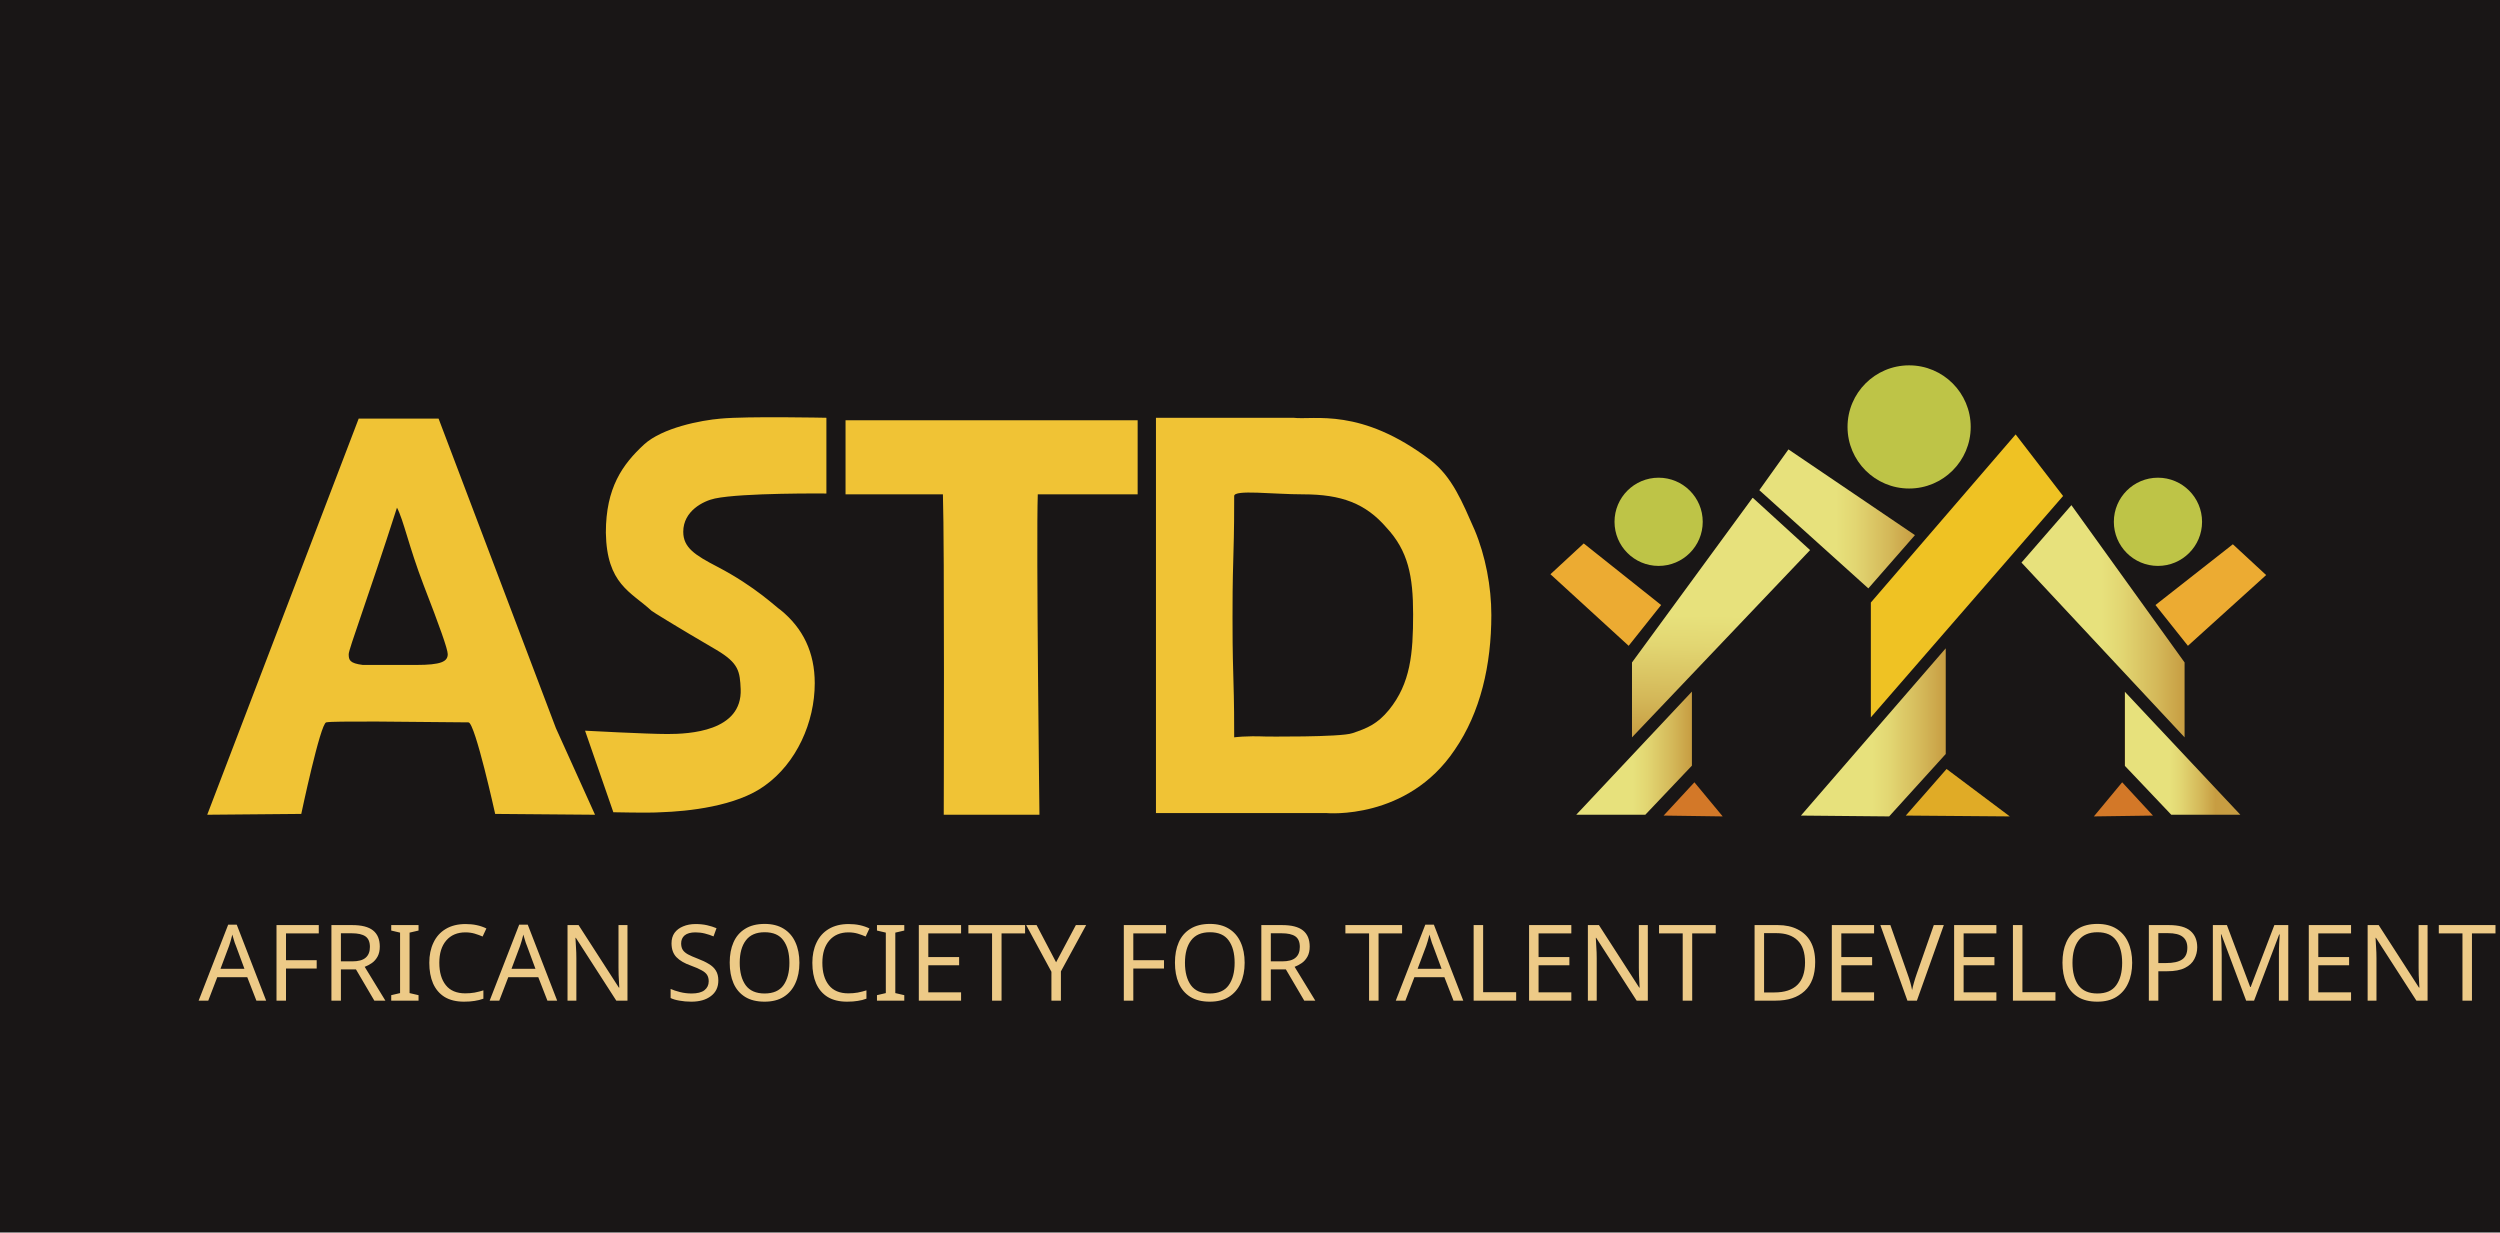
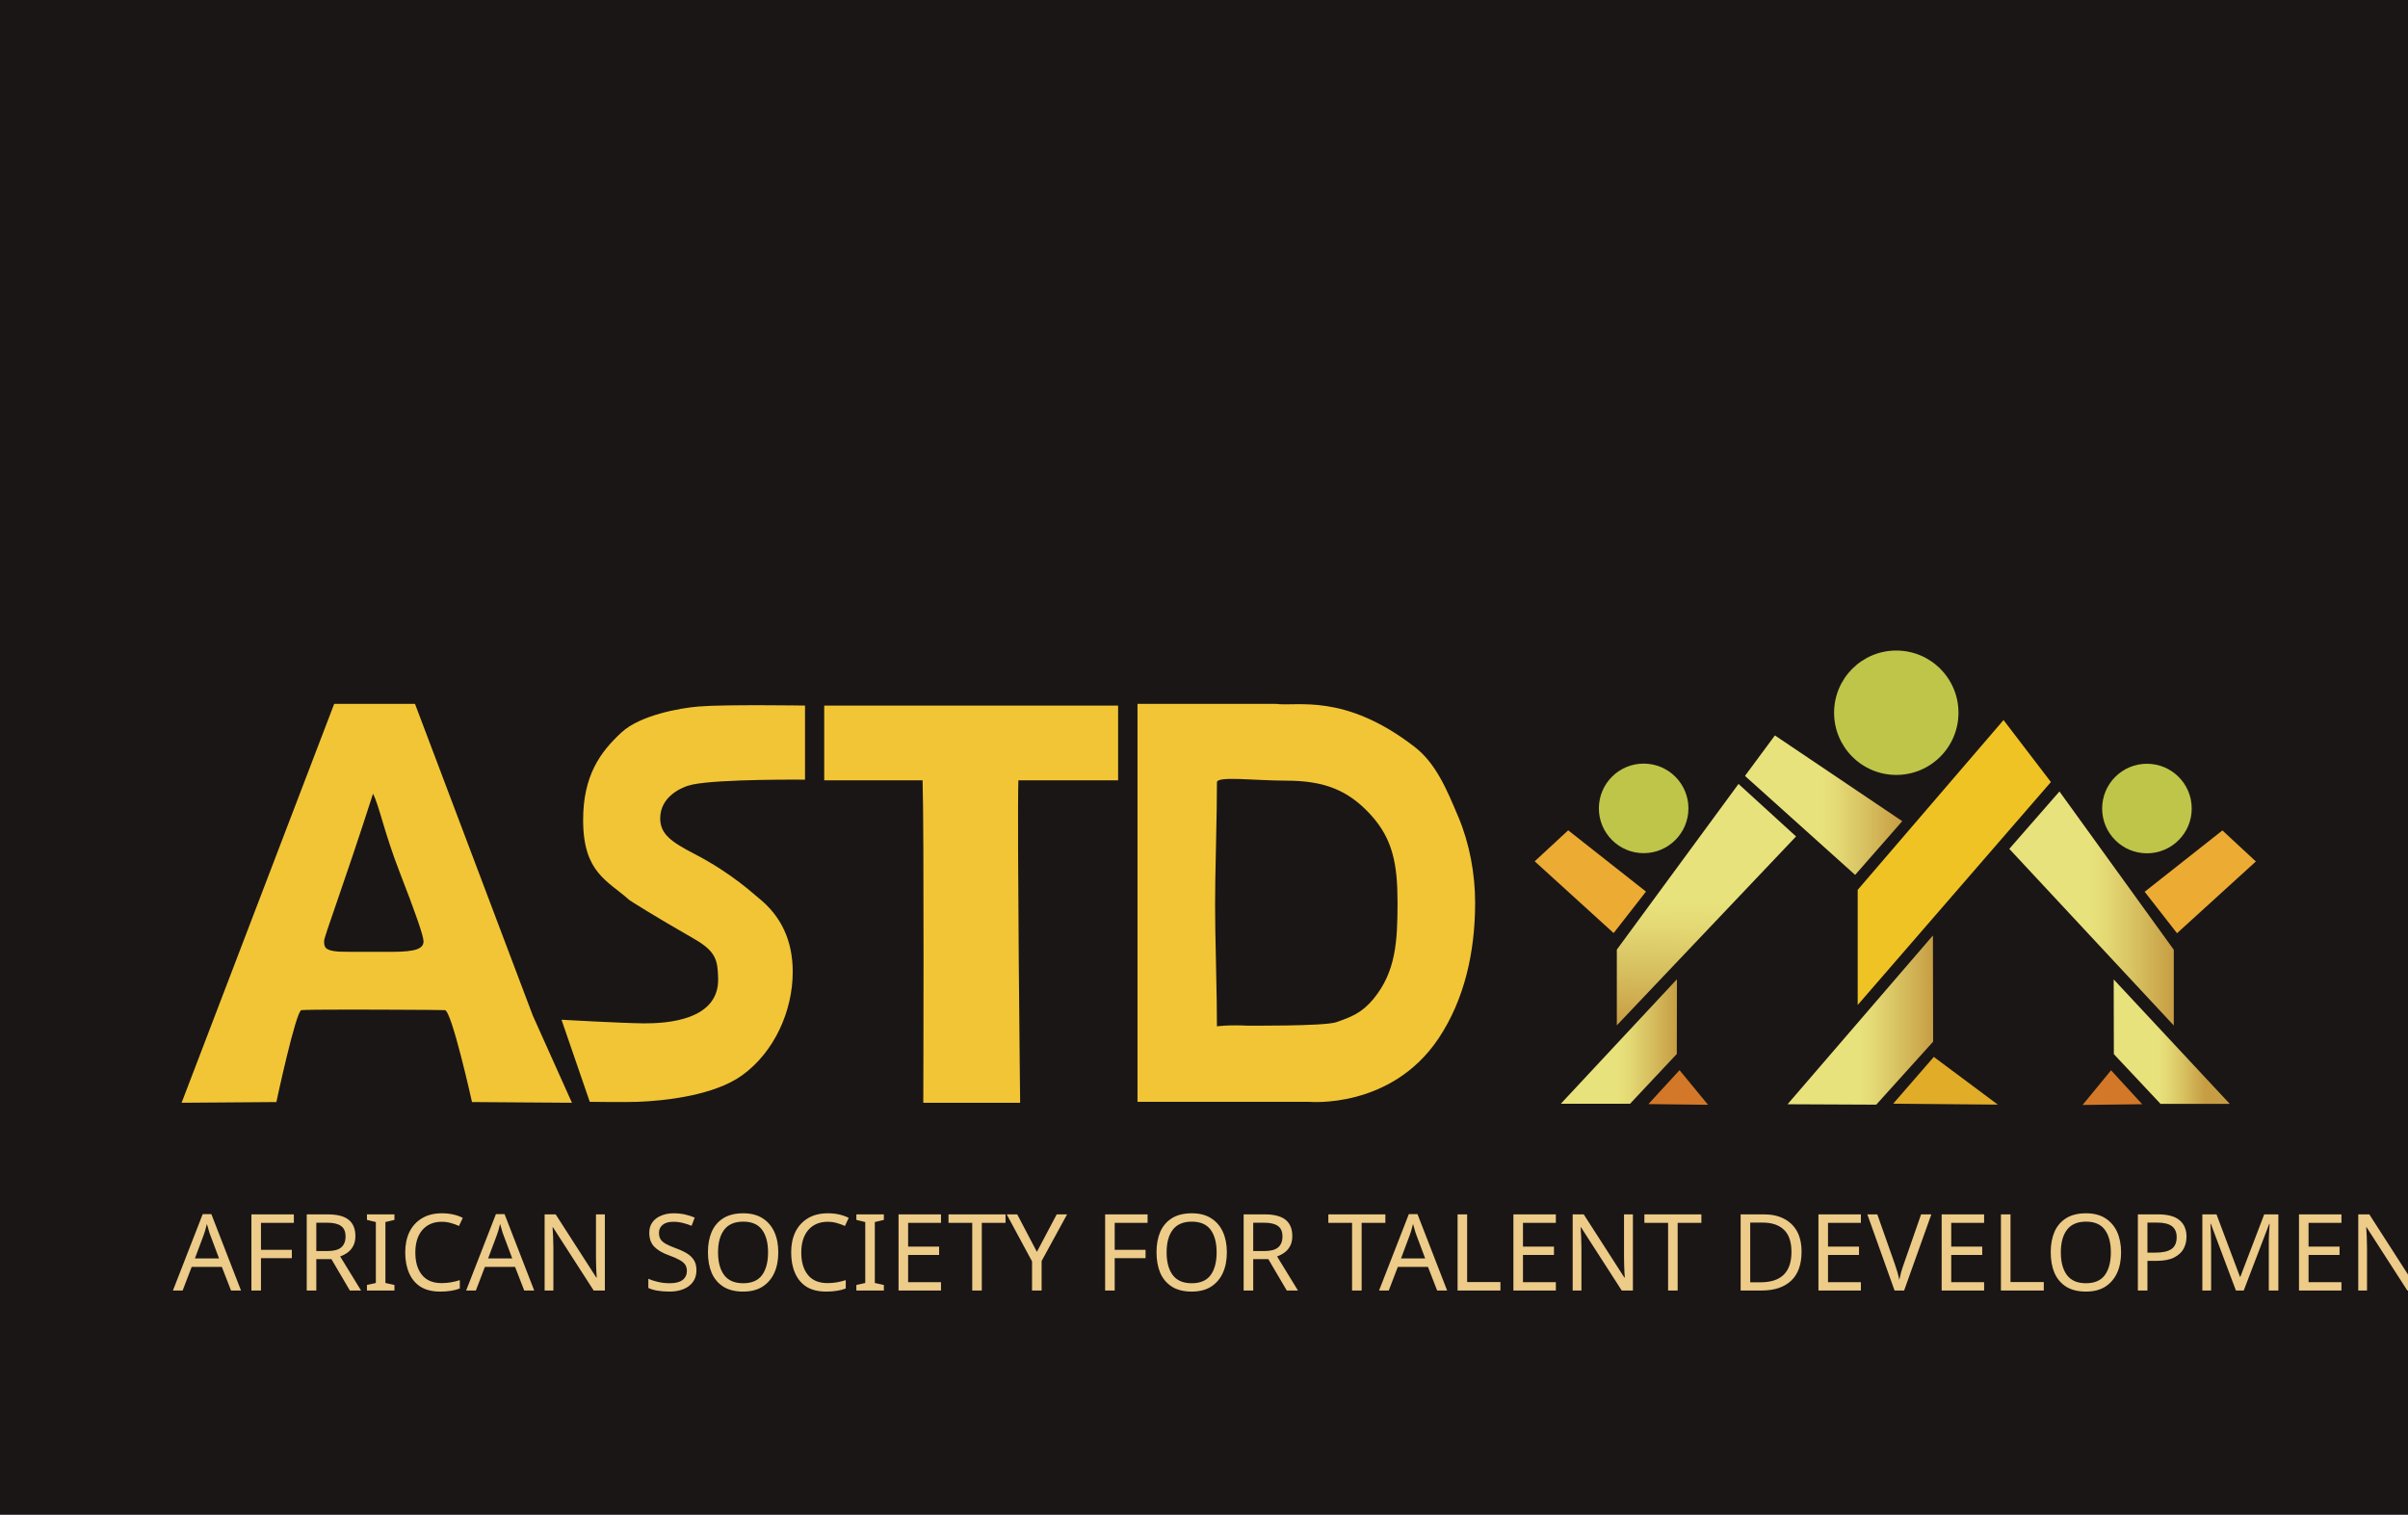
- <svg xmlns="http://www.w3.org/2000/svg" class="svg-logo" version="1.1" id="Layer_1" x="0px" y="0px" viewBox="0 0 300.4 148.1" enable-background="new 0 0 300.4 148.1" xml:space="preserve" width="100%" height="100%">
+ <svg xmlns="http://www.w3.org/2000/svg" version="1.1" id="Layer_1" x="0px" y="0px" width="279.163px" height="175.623px" viewBox="0 0 279.163 175.623" enable-background="new 0 0 279.163 175.623" xml:space="preserve">
+   <rect fill="#1A1616" width="279.163" height="175.623" />
  <g>
-     <rect y="0" fill="#191616" width="300.4" height="148.1" />
+     <rect x="18.994" y="75.313" fill="#F1C536" width="154.631" height="60.246" />
    <g>
-       <rect x="22.8" y="43.8" fill="#F0C335" width="159.1" height="62" />
      <g>
-         <g>
-           <path fill="#191616" d="M156.6,59.4c-3.7,0-8.3-0.6-8.3,0.2c0,1.6,0,4.1-0.1,7.3c-0.1,3.2-0.1,5.7-0.1,7.3c0,1.6,0,4,0.1,7.2      c0.1,3.2,0.1,5.6,0.1,7.2c0,0,1.3-0.2,3.8-0.1c-0.3,0,9,0.1,10.4-0.4c1.8-0.6,3-1.1,4.4-2.8c2.6-3.2,2.9-6.8,2.9-11.5      c0-4.6-0.6-7.6-3.2-10.4C164.1,60.5,161.2,59.4,156.6,59.4z" />
-           <path fill="#191616" d="M47.7,61c-3.5,10.9-5.8,17-5.8,17.6c0,0.7,0.1,1.1,1.7,1.3c0.1,0,1.1,0,3.1,0H50c3,0,3.8-0.4,3.8-1.3      c0-0.6-1-3.4-2.9-8.3C49.1,65.6,48.5,62.5,47.7,61z" />
-           <g>
-             <path fill="#191616" d="M19.5,38.1l0,73.1h163.8l0-70.9L19.5,38.1z M59.5,97.8c0,0-2.4-10.9-3.2-11c-0.8,0-11.1-0.1-11.1-0.1       c-3.5,0-5.5,0-6,0.1c-0.7,0.1-3,11-3,11l-11.3,0.1l18.2-47.6h9.6l14.1,37.2l4.7,10.4L59.5,97.8z M99.3,59.3       c0,0-10.1-0.1-13.4,0.6c-1.4,0.3-3.8,1.5-3.8,4c0,1.9,1.4,2.8,4.1,4.2c4.6,2.4,7.1,4.9,7.6,5.2c2.7,2.2,4.1,5.1,4.1,8.8       c0,4.7-2.2,9.6-6,12.3c-3.4,2.5-9.3,3.1-12.5,3.2c-1.4,0.1-5.7,0-5.7,0l-3.4-9.8c0,0,7.4,0.4,9.9,0.4c2.6,0,9-0.3,8.8-5.4       c-0.1-2.1-0.2-3.1-2.9-4.7c-4.8-2.8-7.7-4.6-7.8-4.7c-2.5-2.3-5.4-3.2-5.5-9.4c0-5.4,2-8.2,4.6-10.6c2.2-2,6.8-2.9,9.2-3.1       c3.2-0.3,12.7-0.1,12.7-0.1V59.3z M136.6,59.4h-11.9c-0.2,5.7,0.2,38.5,0.2,38.5h-11.5c0,0,0.1-32.6-0.1-38.5h-11.7v-8.9h35.1       V59.4z M174.8,90.1c-5.7,8.5-15.4,7.6-15.4,7.6h-20.5v-0.2V95V54.4v-4v-0.2h16.5c2.5,0.3,8.1-1.3,16.5,5.1c2.6,2,3.8,5,5.3,8.4       c1.3,3.1,2,6.8,2,10.2C179.2,79.9,177.9,85.6,174.8,90.1z" />
-           </g>
-           <path fill="#C5BF69" d="M103,57.7C102.9,57.7,103,57.8,103,57.7L103,57.7z" />
-           <path fill="#C5BF69" d="M134.2,51.7c0,0,0,0-0.1,0C134.1,51.7,134.1,51.7,134.2,51.7z" />
-           <path fill="#C5BF69" d="M97.1,57.3C97.1,57.3,97.1,57.4,97.1,57.3C97,57.6,97.1,57.5,97.1,57.3z" />
-         </g>
-         <rect x="19.8" y="111.2" fill="none" width="250.6" height="22.1" />
-         <text transform="matrix(1 0 0 1 23.8696 120.2363)" fill="#EDCA87" font-family="'MyriadPro-Regular'" font-size="12.711">AFRICAN SOCIETY FOR TALENT DEVELOPMENT</text>
-         <g>
-           <circle opacity="0.91" fill="#CFD54C" cx="229.4" cy="51.3" r="7.4" />
-           <polygon fill="#EFC223" points="242.2,52.2 247.9,59.6 224.8,86.2 224.8,72.4     " />
-           <linearGradient id="SVGID_1_" gradientUnits="userSpaceOnUse" x1="216.448" y1="87.979" x2="233.81" y2="87.979">
-             <stop offset="0" style="stop-color:#6F5321" />
-             <stop offset="0" style="stop-color:#775924" />
-             <stop offset="0" style="stop-color:#99742F" />
-             <stop offset="0" style="stop-color:#B18838" />
-             <stop offset="0" style="stop-color:#C0943D" />
-             <stop offset="0" style="stop-color:#C5983F" />
-             <stop offset="0" style="stop-color:#CBA64B" />
-             <stop offset="0" style="stop-color:#D6BC5D" />
-             <stop offset="0" style="stop-color:#DDCD6B" />
-             <stop offset="0" style="stop-color:#E3D875" />
-             <stop offset="0" style="stop-color:#E6DF7A" />
-             <stop offset="0" style="stop-color:#E7E17C" />
-             <stop offset="0.421" style="stop-color:#E7E17C" />
-             <stop offset="0.491" style="stop-color:#E7E17C" />
-             <stop offset="0.615" style="stop-color:#E2D672" />
-             <stop offset="0.834" style="stop-color:#D4B859" />
-             <stop offset="1" style="stop-color:#C79D42" />
-           </linearGradient>
-           <polygon fill="url(#SVGID_1_)" points="233.8,77.9 233.8,90.6 227,98.1 216.4,98     " />
-           <polyline fill="#E0AB26" points="241.5,98.1 229,98 233.9,92.4     " />
-           <circle opacity="0.91" fill="#CFD54C" cx="199.3" cy="62.7" r="5.3" />
-           <linearGradient id="SVGID_2_" gradientUnits="userSpaceOnUse" x1="206.998" y1="59.752" x2="206.491" y2="88.787">
-             <stop offset="0" style="stop-color:#6F5321" />
-             <stop offset="0" style="stop-color:#775924" />
-             <stop offset="0" style="stop-color:#99742F" />
-             <stop offset="0" style="stop-color:#B18838" />
-             <stop offset="0" style="stop-color:#C0943D" />
-             <stop offset="0" style="stop-color:#C5983F" />
-             <stop offset="0" style="stop-color:#CBA64B" />
-             <stop offset="0" style="stop-color:#D6BC5D" />
-             <stop offset="0" style="stop-color:#DDCD6B" />
-             <stop offset="0" style="stop-color:#E3D875" />
-             <stop offset="0" style="stop-color:#E6DF7A" />
-             <stop offset="0" style="stop-color:#E7E17C" />
-             <stop offset="0.421" style="stop-color:#E7E17C" />
-             <stop offset="0.491" style="stop-color:#E7E17C" />
-             <stop offset="0.615" style="stop-color:#E2D672" />
-             <stop offset="0.834" style="stop-color:#D4B859" />
-             <stop offset="1" style="stop-color:#C79D42" />
-           </linearGradient>
-           <polygon fill="url(#SVGID_2_)" points="210.6,59.8 217.5,66.1 196.1,88.6 196.1,79.6     " />
-           <linearGradient id="SVGID_3_" gradientUnits="userSpaceOnUse" x1="189.402" y1="90.536" x2="203.253" y2="90.536">
-             <stop offset="0" style="stop-color:#6F5321" />
-             <stop offset="0" style="stop-color:#775924" />
-             <stop offset="0" style="stop-color:#99742F" />
-             <stop offset="0" style="stop-color:#B18838" />
-             <stop offset="0" style="stop-color:#C0943D" />
-             <stop offset="0" style="stop-color:#C5983F" />
-             <stop offset="0" style="stop-color:#CBA64B" />
-             <stop offset="0" style="stop-color:#D6BC5D" />
-             <stop offset="0" style="stop-color:#DDCD6B" />
-             <stop offset="0" style="stop-color:#E3D875" />
-             <stop offset="0" style="stop-color:#E6DF7A" />
-             <stop offset="0" style="stop-color:#E7E17C" />
-             <stop offset="0.421" style="stop-color:#E7E17C" />
-             <stop offset="0.491" style="stop-color:#E7E17C" />
-             <stop offset="0.615" style="stop-color:#E2D672" />
-             <stop offset="0.834" style="stop-color:#D4B859" />
-             <stop offset="1" style="stop-color:#C79D42" />
-           </linearGradient>
-           <path fill="url(#SVGID_3_)" d="M203.3,83.1l0,8.9l-5.6,5.9c0,0-5,0-8.3,0L203.3,83.1z" />
-           <polygon fill="#D37828" points="207,98.1 203.6,94 199.9,98     " />
-           <path fill="none" stroke="#161616" stroke-width="0.25" stroke-miterlimit="10" d="M222.1,80" />
-           <polygon fill="#ECAB32" points="190.3,65.3 186.3,69 195.7,77.6 199.6,72.7     " />
-           <linearGradient id="SVGID_4_" gradientUnits="userSpaceOnUse" x1="211.365" y1="62.346" x2="230.124" y2="62.346">
-             <stop offset="0" style="stop-color:#6F5321" />
-             <stop offset="0" style="stop-color:#775924" />
-             <stop offset="0" style="stop-color:#99742F" />
-             <stop offset="0" style="stop-color:#B18838" />
-             <stop offset="0" style="stop-color:#C0943D" />
-             <stop offset="0" style="stop-color:#C5983F" />
-             <stop offset="0" style="stop-color:#CBA64B" />
-             <stop offset="0" style="stop-color:#D6BC5D" />
-             <stop offset="0" style="stop-color:#DDCD6B" />
-             <stop offset="0" style="stop-color:#E3D875" />
-             <stop offset="0" style="stop-color:#E6DF7A" />
-             <stop offset="0" style="stop-color:#E7E17C" />
-             <stop offset="0.421" style="stop-color:#E7E17C" />
-             <stop offset="0.491" style="stop-color:#E7E17C" />
-             <stop offset="0.615" style="stop-color:#E2D672" />
-             <stop offset="0.834" style="stop-color:#D4B859" />
-             <stop offset="1" style="stop-color:#C79D42" />
-           </linearGradient>
-           <polygon fill="url(#SVGID_4_)" points="214.9,54 211.4,58.9 224.5,70.7 230.1,64.3     " />
-           <path fill="none" stroke="#999F38" stroke-width="5" stroke-miterlimit="10" d="M207.6,49.6" />
-           <circle opacity="0.91" fill="#CFD54C" cx="259.3" cy="62.7" r="5.3" />
-           <linearGradient id="SVGID_5_" gradientUnits="userSpaceOnUse" x1="242.893" y1="74.666" x2="262.51" y2="74.666">
-             <stop offset="0" style="stop-color:#6F5321" />
-             <stop offset="0" style="stop-color:#775924" />
-             <stop offset="0" style="stop-color:#99742F" />
-             <stop offset="0" style="stop-color:#B18838" />
-             <stop offset="0" style="stop-color:#C0943D" />
-             <stop offset="0" style="stop-color:#C5983F" />
-             <stop offset="0" style="stop-color:#CBA64B" />
-             <stop offset="0" style="stop-color:#D6BC5D" />
-             <stop offset="0" style="stop-color:#DDCD6B" />
-             <stop offset="0" style="stop-color:#E3D875" />
-             <stop offset="0" style="stop-color:#E6DF7A" />
-             <stop offset="0" style="stop-color:#E7E17C" />
-             <stop offset="0.421" style="stop-color:#E7E17C" />
-             <stop offset="0.491" style="stop-color:#E7E17C" />
-             <stop offset="0.615" style="stop-color:#E2D672" />
-             <stop offset="0.834" style="stop-color:#D4B859" />
-             <stop offset="1" style="stop-color:#C79D42" />
-           </linearGradient>
-           <polygon fill="url(#SVGID_5_)" points="248.9,60.7 242.9,67.6 262.5,88.6 262.5,79.6     " />
-           <linearGradient id="SVGID_6_" gradientUnits="userSpaceOnUse" x1="255.344" y1="90.554" x2="266.236" y2="90.554">
-             <stop offset="0" style="stop-color:#6F5321" />
-             <stop offset="0" style="stop-color:#775924" />
-             <stop offset="0" style="stop-color:#99742F" />
-             <stop offset="0" style="stop-color:#B18838" />
-             <stop offset="0" style="stop-color:#C0943D" />
-             <stop offset="0" style="stop-color:#C5983F" />
-             <stop offset="0" style="stop-color:#CBA64B" />
-             <stop offset="0" style="stop-color:#D6BC5D" />
-             <stop offset="0" style="stop-color:#DDCD6B" />
-             <stop offset="0" style="stop-color:#E3D875" />
-             <stop offset="0" style="stop-color:#E6DF7A" />
-             <stop offset="0" style="stop-color:#E7E17C" />
-             <stop offset="0.421" style="stop-color:#E7E17C" />
-             <stop offset="0.491" style="stop-color:#E7E17C" />
-             <stop offset="0.615" style="stop-color:#E2D672" />
-             <stop offset="0.834" style="stop-color:#D4B859" />
-             <stop offset="1" style="stop-color:#C79D42" />
-           </linearGradient>
-           <path fill="url(#SVGID_6_)" d="M255.3,83.1l0,8.9l5.6,5.9c0,0,5,0,8.3,0L255.3,83.1z" />
-           <polygon fill="#D37828" points="251.6,98.1 255,94 258.7,98     " />
-           <polygon fill="#ECAB32" points="268.3,65.4 272.3,69.1 262.9,77.6 259,72.7     " />
-         </g>
+         <path fill="#1A1616" d="M149.106,90.509c-3.642,0-8.024-0.569-8.024,0.192c0,1.587-0.034,3.956-0.105,7.113     c-0.076,3.157-0.11,5.529-0.11,7.111c0,1.565,0.034,3.911,0.11,7.035c0.071,3.129,0.105,5.476,0.105,7.036     c0,0,1.235-0.196,3.703-0.075c-0.328-0.021,8.754,0.082,10.151-0.414c1.729-0.614,2.924-1.041,4.303-2.707     c2.568-3.129,2.779-6.603,2.779-11.152c0-4.443-0.543-7.348-3.074-10.144C156.312,91.602,153.507,90.509,149.106,90.509z" />
+         <path fill="#1A1616" d="M43.245,92.027c-3.418,10.637-5.67,16.55-5.67,17.065c0,0.7,0.063,1.11,1.627,1.235     c0.082,0.021,1.09,0.03,3.021,0.03h3.18c2.941,0,3.697-0.41,3.697-1.235c0-0.596-0.925-3.27-2.776-8.025     C44.536,96.492,43.983,93.469,43.245,92.027z" />
+         <path fill="#1A1616" d="M15.807,69.793l0.044,71.058h159.23l-0.047-68.928L15.807,69.793z M54.72,127.772     c0,0-2.355-10.622-3.143-10.657c-0.76-0.04-10.836-0.063-10.836-0.063c-3.39,0-5.322,0.023-5.795,0.063     c-0.639,0.054-2.907,10.657-2.907,10.657l-10.985,0.082l17.689-46.247h9.369l13.66,36.146l4.535,10.102L54.72,127.772z      M93.328,90.395c0,0-9.853-0.097-13.051,0.566c-1.325,0.277-3.739,1.43-3.739,3.919c0,1.85,1.326,2.749,3.979,4.128     c4.464,2.322,6.932,4.736,7.403,5.086c2.653,2.118,3.982,4.978,3.982,8.578c0,4.609-2.176,9.313-5.822,11.967     c-3.27,2.389-9.007,2.986-12.138,3.107c-1.393,0.057-5.569,0-5.569,0l-3.276-9.516c0,0,7.206,0.408,9.61,0.418     c2.511,0.007,8.725-0.316,8.547-5.267c-0.066-2.016-0.206-3.054-2.784-4.53c-4.683-2.684-7.437-4.428-7.542-4.526     c-2.478-2.231-5.3-3.129-5.325-9.169c-0.021-5.207,1.971-7.964,4.483-10.27c2.131-1.937,6.596-2.789,8.943-2.977     c3.068-0.249,12.298-0.105,12.298-0.105V90.395z M129.624,90.472H118.06c-0.151,5.563,0.207,37.388,0.207,37.388h-11.228     c0,0,0.104-31.721-0.084-37.388H95.553v-8.667h34.071V90.472z M166.796,120.361c-5.506,8.264-15.003,7.385-15.003,7.385h-19.921     v-0.18v-2.457V85.667v-3.862v-0.197h16.068c2.426,0.33,7.919-1.284,16.016,4.952c2.51,1.934,3.737,4.894,5.117,8.166     c1.289,3.044,1.941,6.591,1.941,9.923C171.015,110.429,169.757,115.91,166.796,120.361z" />
+         <path fill="#C5BF69" d="M96.949,88.789C96.818,88.821,96.941,88.945,96.949,88.789L96.949,88.789z" />
+         <path fill="#C5BF69" d="M127.253,82.992c-0.008-0.004-0.048-0.007-0.113-0.007C127.182,82.985,127.214,82.99,127.253,82.992z" />
+         <path fill="#C5BF69" d="M91.267,88.468c-0.008,0.021-0.021,0.04-0.029,0.063C91.161,88.744,91.198,88.646,91.267,88.468z" />
+       </g>
+       <g>
+         <rect x="16.089" y="140.851" fill="none" width="243.627" height="21.524" />
+         <text transform="matrix(1 0 0 1 20.0488 149.6221)" fill="#EDCB88" font-family="'MyriadPro-Regular'" font-size="12.355">AFRICAN SOCIETY FOR TALENT DEVELOPMENT</text>
+       </g>
+       <g>
+         <circle opacity="0.91" fill="#CFD64D" cx="219.839" cy="82.634" r="7.211" />
+         <polygon fill="#F0C324" points="232.272,83.484 237.763,90.668 215.365,116.518 215.365,103.17    " />
+         <linearGradient id="SVGID_1_" gradientUnits="userSpaceOnUse" x1="207.234" y1="118.268" x2="224.109" y2="118.268">
+           <stop offset="0" style="stop-color:#6F5322" />
+           <stop offset="0" style="stop-color:#755824" />
+           <stop offset="0" style="stop-color:#95722F" />
+           <stop offset="0" style="stop-color:#AF8638" />
+           <stop offset="0" style="stop-color:#BF933D" />
+           <stop offset="0" style="stop-color:#C5983F" />
+           <stop offset="0" style="stop-color:#C79B41" />
+           <stop offset="0" style="stop-color:#D0B051" />
+           <stop offset="0" style="stop-color:#D8C160" />
+           <stop offset="0" style="stop-color:#DFD06D" />
+           <stop offset="0" style="stop-color:#E4DA76" />
+           <stop offset="0" style="stop-color:#E7E07B" />
+           <stop offset="0" style="stop-color:#E8E27C" />
+           <stop offset="0.421" style="stop-color:#E8E27C" />
+           <stop offset="0.491" style="stop-color:#E8E27C" />
+           <stop offset="0.596" style="stop-color:#E3D874" />
+           <stop offset="0.783" style="stop-color:#D6BE5E" />
+           <stop offset="1" style="stop-color:#C79D43" />
+         </linearGradient>
+         <polygon fill="url(#SVGID_1_)" points="224.086,108.46 224.109,120.771 217.517,128.074 207.234,128.027    " />
+         <polyline fill="#E1AC27" points="231.612,128.07 219.479,127.962 224.191,122.539    " />
+         <path opacity="0.91" fill="#CFD64D" d="M185.36,93.723c0,2.866,2.326,5.193,5.195,5.193c2.862,0,5.188-2.327,5.188-5.193     c0-2.869-2.326-5.191-5.188-5.191C187.687,88.531,185.36,90.854,185.36,93.723z" />
+         <linearGradient id="SVGID_2_" gradientUnits="userSpaceOnUse" x1="198.052" y1="90.83" x2="197.559" y2="119.055">
+           <stop offset="0" style="stop-color:#6F5322" />
+           <stop offset="0" style="stop-color:#755824" />
+           <stop offset="0" style="stop-color:#95722F" />
+           <stop offset="0" style="stop-color:#AF8638" />
+           <stop offset="0" style="stop-color:#BF933D" />
+           <stop offset="0" style="stop-color:#C5983F" />
+           <stop offset="0" style="stop-color:#C79B41" />
+           <stop offset="0" style="stop-color:#D0B051" />
+           <stop offset="0" style="stop-color:#D8C160" />
+           <stop offset="0" style="stop-color:#DFD06D" />
+           <stop offset="0" style="stop-color:#E4DA76" />
+           <stop offset="0" style="stop-color:#E7E07B" />
+           <stop offset="0" style="stop-color:#E8E27C" />
+           <stop offset="0.421" style="stop-color:#E8E27C" />
+           <stop offset="0.491" style="stop-color:#E8E27C" />
+           <stop offset="0.596" style="stop-color:#E3D874" />
+           <stop offset="0.783" style="stop-color:#D6BE5E" />
+           <stop offset="1" style="stop-color:#C79D43" />
+         </linearGradient>
+         <polygon fill="url(#SVGID_2_)" points="201.549,90.891 208.219,96.978 187.441,118.878 187.441,110.101    " />
+         <linearGradient id="SVGID_3_" gradientUnits="userSpaceOnUse" x1="180.949" y1="120.752" x2="194.409" y2="120.752">
+           <stop offset="0" style="stop-color:#6F5322" />
+           <stop offset="0" style="stop-color:#755824" />
+           <stop offset="0" style="stop-color:#95722F" />
+           <stop offset="0" style="stop-color:#AF8638" />
+           <stop offset="0" style="stop-color:#BF933D" />
+           <stop offset="0" style="stop-color:#C5983F" />
+           <stop offset="0" style="stop-color:#C79B41" />
+           <stop offset="0" style="stop-color:#D0B051" />
+           <stop offset="0" style="stop-color:#D8C160" />
+           <stop offset="0" style="stop-color:#DFD06D" />
+           <stop offset="0" style="stop-color:#E4DA76" />
+           <stop offset="0" style="stop-color:#E7E07B" />
+           <stop offset="0" style="stop-color:#E8E27C" />
+           <stop offset="0.421" style="stop-color:#E8E27C" />
+           <stop offset="0.491" style="stop-color:#E8E27C" />
+           <stop offset="0.596" style="stop-color:#E3D874" />
+           <stop offset="0.783" style="stop-color:#D6BE5E" />
+           <stop offset="1" style="stop-color:#C79D43" />
+         </linearGradient>
+         <path fill="url(#SVGID_3_)" d="M194.409,113.536l-0.015,8.66l-5.418,5.772c0,0-4.889,0-8.027,0L194.409,113.536z" />
+         <polygon fill="#D37828" points="198.017,128.091 194.711,124.074 191.104,128.007    " />
+         <path fill="none" stroke="#171717" stroke-width="0.25" stroke-miterlimit="10" d="M212.69,110.471" />
+         <polygon fill="#ECAB33" points="181.802,96.266 177.92,99.86 187.069,108.179 190.821,103.371    " />
+         <linearGradient id="SVGID_4_" gradientUnits="userSpaceOnUse" x1="202.296" y1="93.351" x2="220.529" y2="93.351">
+           <stop offset="0" style="stop-color:#6F5322" />
+           <stop offset="0" style="stop-color:#755824" />
+           <stop offset="0" style="stop-color:#95722F" />
+           <stop offset="0" style="stop-color:#AF8638" />
+           <stop offset="0" style="stop-color:#BF933D" />
+           <stop offset="0" style="stop-color:#C5983F" />
+           <stop offset="0" style="stop-color:#C79B41" />
+           <stop offset="0" style="stop-color:#D0B051" />
+           <stop offset="0" style="stop-color:#D8C160" />
+           <stop offset="0" style="stop-color:#DFD06D" />
+           <stop offset="0" style="stop-color:#E4DA76" />
+           <stop offset="0" style="stop-color:#E7E07B" />
+           <stop offset="0" style="stop-color:#E8E27C" />
+           <stop offset="0.421" style="stop-color:#E8E27C" />
+           <stop offset="0.491" style="stop-color:#E8E27C" />
+           <stop offset="0.596" style="stop-color:#E3D874" />
+           <stop offset="0.783" style="stop-color:#D6BE5E" />
+           <stop offset="1" style="stop-color:#C79D43" />
+         </linearGradient>
+         <polygon fill="url(#SVGID_4_)" points="205.768,85.266 202.296,89.958 215.069,101.436 220.529,95.206    " />
+         <path fill="none" stroke="#9AA038" stroke-width="5" stroke-miterlimit="10" d="M198.649,80.921" />
+         <path opacity="0.91" fill="#CFD64D" d="M254.09,93.741c0,2.868-2.326,5.191-5.195,5.191c-2.862,0-5.191-2.323-5.191-5.191     c0-2.869,2.329-5.191,5.191-5.191C251.764,88.55,254.09,90.872,254.09,93.741z" />
+         <linearGradient id="SVGID_5_" gradientUnits="userSpaceOnUse" x1="232.94" y1="105.328" x2="252.01" y2="105.328">
+           <stop offset="0" style="stop-color:#6F5322" />
+           <stop offset="0" style="stop-color:#755824" />
+           <stop offset="0" style="stop-color:#95722F" />
+           <stop offset="0" style="stop-color:#AF8638" />
+           <stop offset="0" style="stop-color:#BF933D" />
+           <stop offset="0" style="stop-color:#C5983F" />
+           <stop offset="0" style="stop-color:#C79B41" />
+           <stop offset="0" style="stop-color:#D0B051" />
+           <stop offset="0" style="stop-color:#D8C160" />
+           <stop offset="0" style="stop-color:#DFD06D" />
+           <stop offset="0" style="stop-color:#E4DA76" />
+           <stop offset="0" style="stop-color:#E7E07B" />
+           <stop offset="0" style="stop-color:#E8E27C" />
+           <stop offset="0.421" style="stop-color:#E8E27C" />
+           <stop offset="0.491" style="stop-color:#E8E27C" />
+           <stop offset="0.596" style="stop-color:#E3D874" />
+           <stop offset="0.783" style="stop-color:#D6BE5E" />
+           <stop offset="1" style="stop-color:#C79D43" />
+         </linearGradient>
+         <polygon fill="url(#SVGID_5_)" points="238.755,91.763 232.94,98.417 252.01,118.895 252.01,110.117    " />
+         <linearGradient id="SVGID_6_" gradientUnits="userSpaceOnUse" x1="245.044" y1="120.769" x2="255.629" y2="120.769">
+           <stop offset="0" style="stop-color:#6F5322" />
+           <stop offset="0" style="stop-color:#755824" />
+           <stop offset="0" style="stop-color:#95722F" />
+           <stop offset="0" style="stop-color:#AF8638" />
+           <stop offset="0" style="stop-color:#BF933D" />
+           <stop offset="0" style="stop-color:#C5983F" />
+           <stop offset="0" style="stop-color:#C79B41" />
+           <stop offset="0" style="stop-color:#D0B051" />
+           <stop offset="0" style="stop-color:#D8C160" />
+           <stop offset="0" style="stop-color:#DFD06D" />
+           <stop offset="0" style="stop-color:#E4DA76" />
+           <stop offset="0" style="stop-color:#E7E07B" />
+           <stop offset="0" style="stop-color:#E8E27C" />
+           <stop offset="0.421" style="stop-color:#E8E27C" />
+           <stop offset="0.491" style="stop-color:#E8E27C" />
+           <stop offset="0.596" style="stop-color:#E3D874" />
+           <stop offset="0.783" style="stop-color:#D6BE5E" />
+           <stop offset="1" style="stop-color:#C79D43" />
+         </linearGradient>
+         <path fill="url(#SVGID_6_)" d="M245.044,113.555l0.018,8.658l5.413,5.772c0,0,4.884,0,8.027,0L245.044,113.555z" />
+         <polygon fill="#D37828" points="241.434,128.109 244.739,124.09 248.347,128.023    " />
+         <polygon fill="#ECAB33" points="257.648,96.281 261.527,99.879 252.385,108.197 248.635,103.391    " />
      </g>
    </g>
  </g>
</svg>
